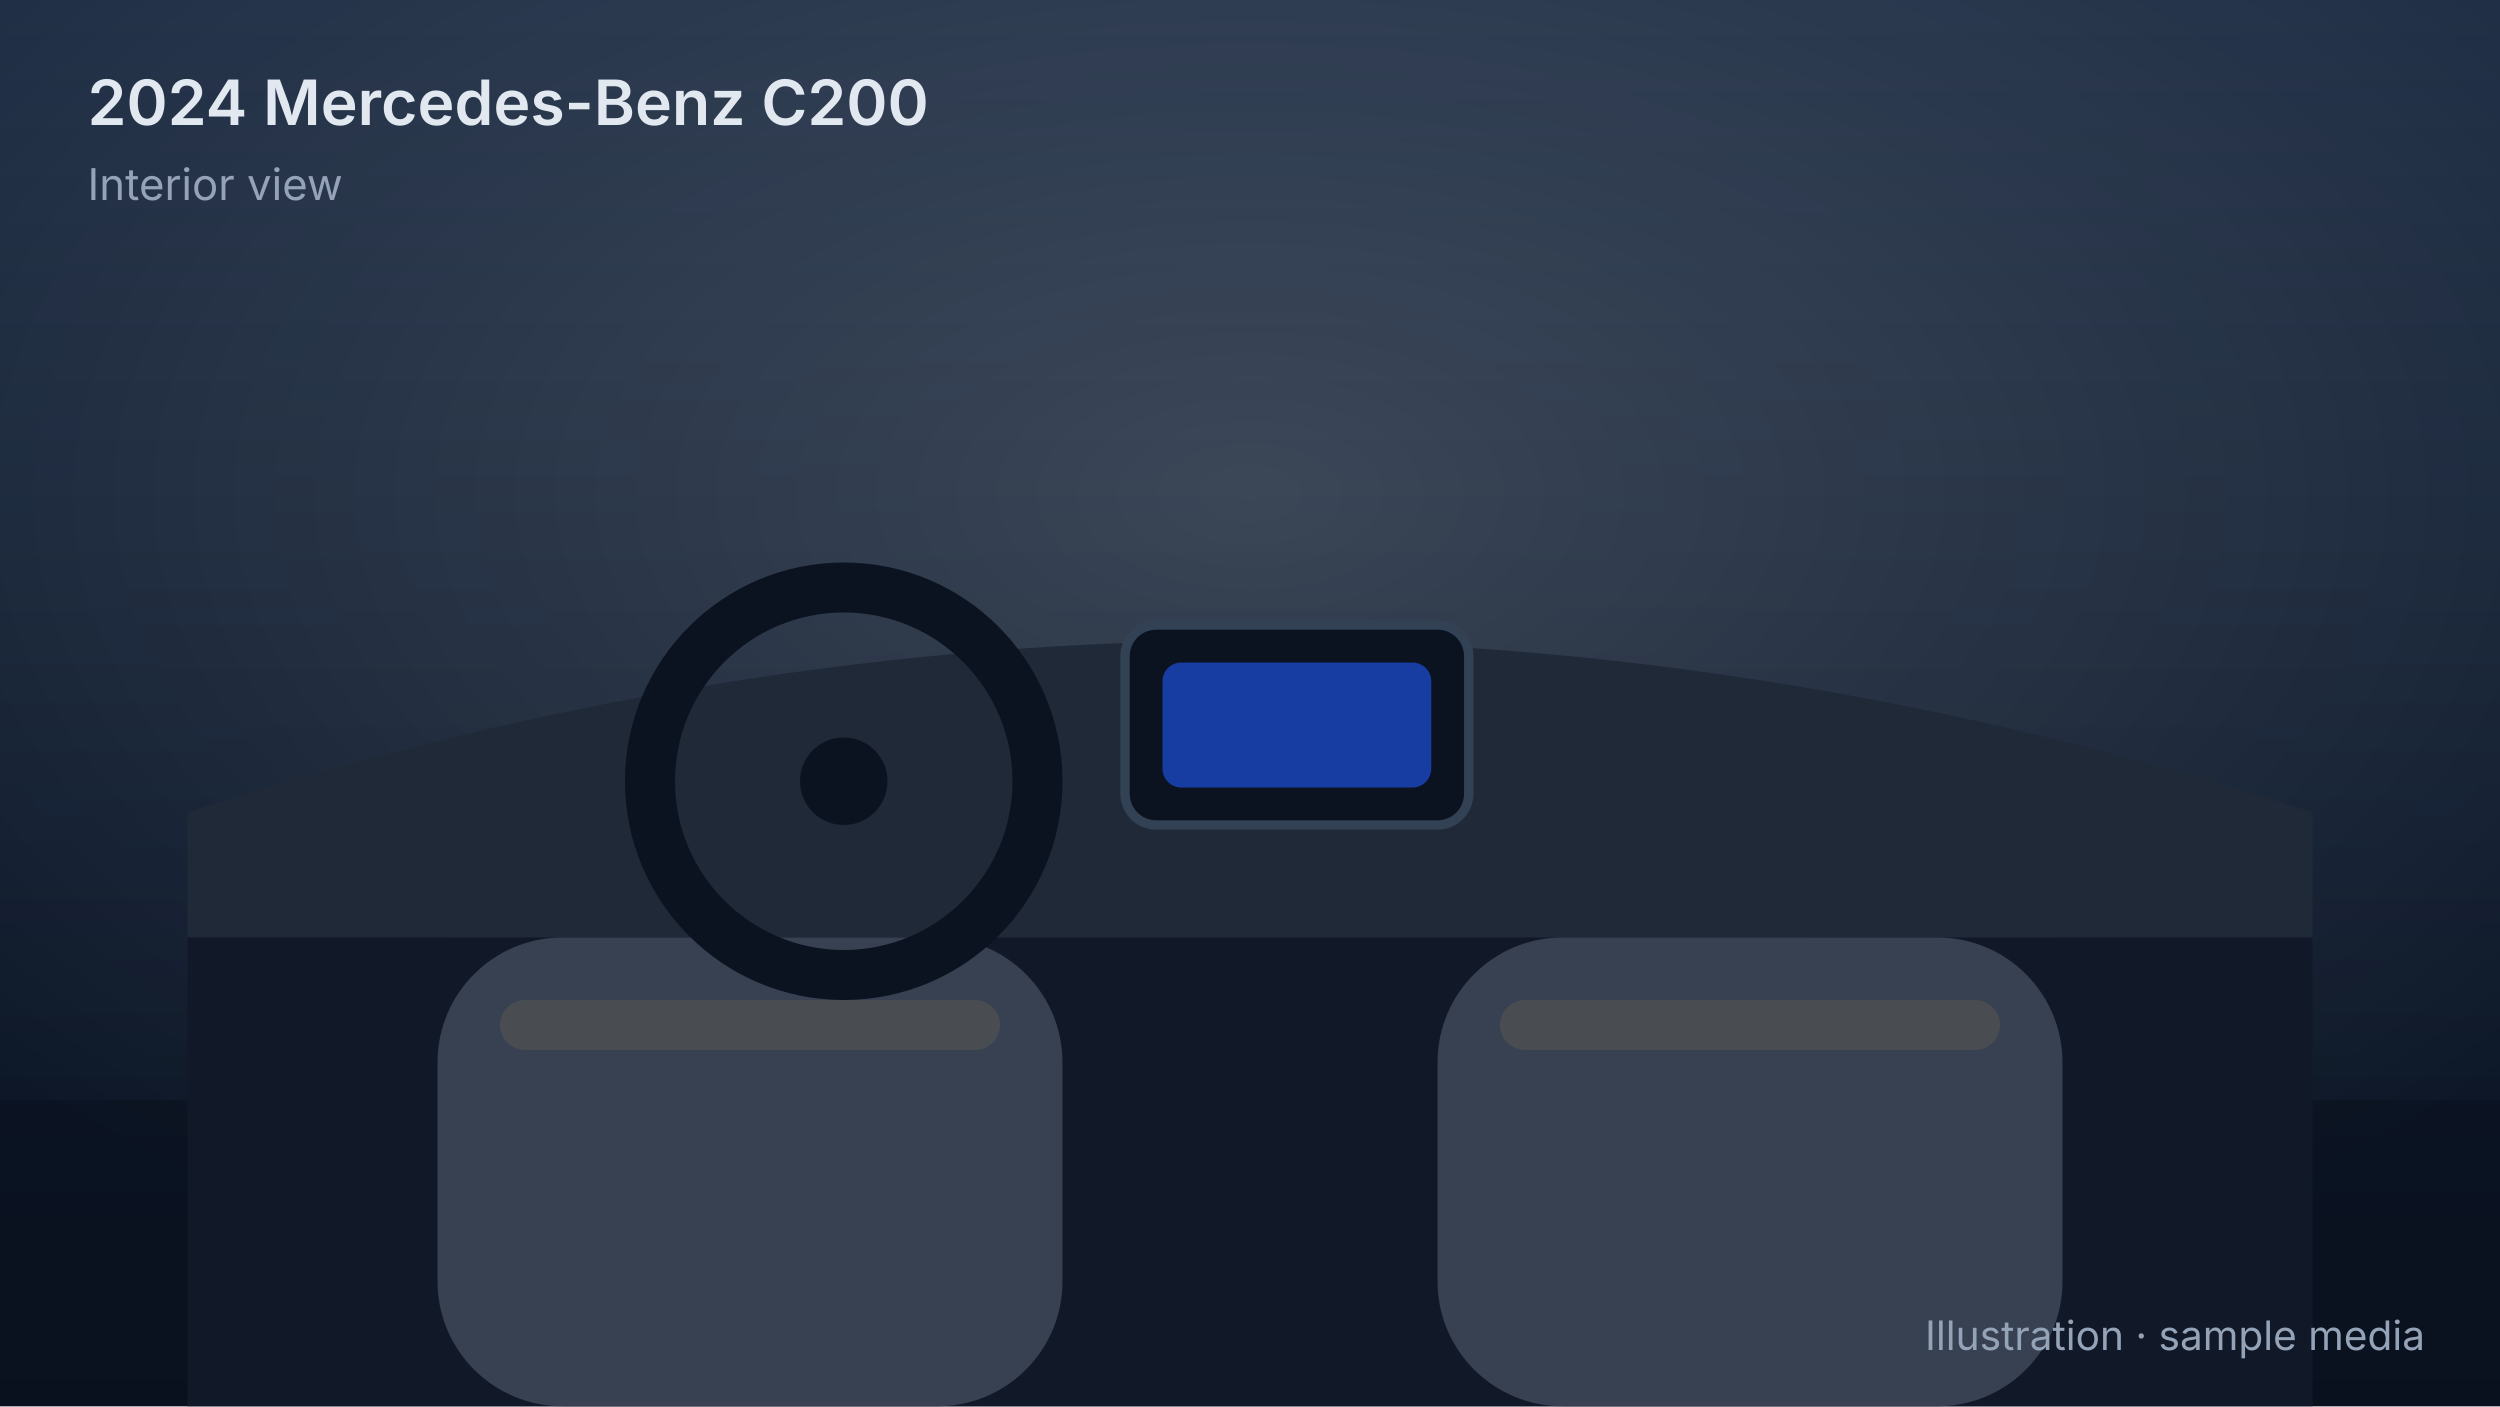
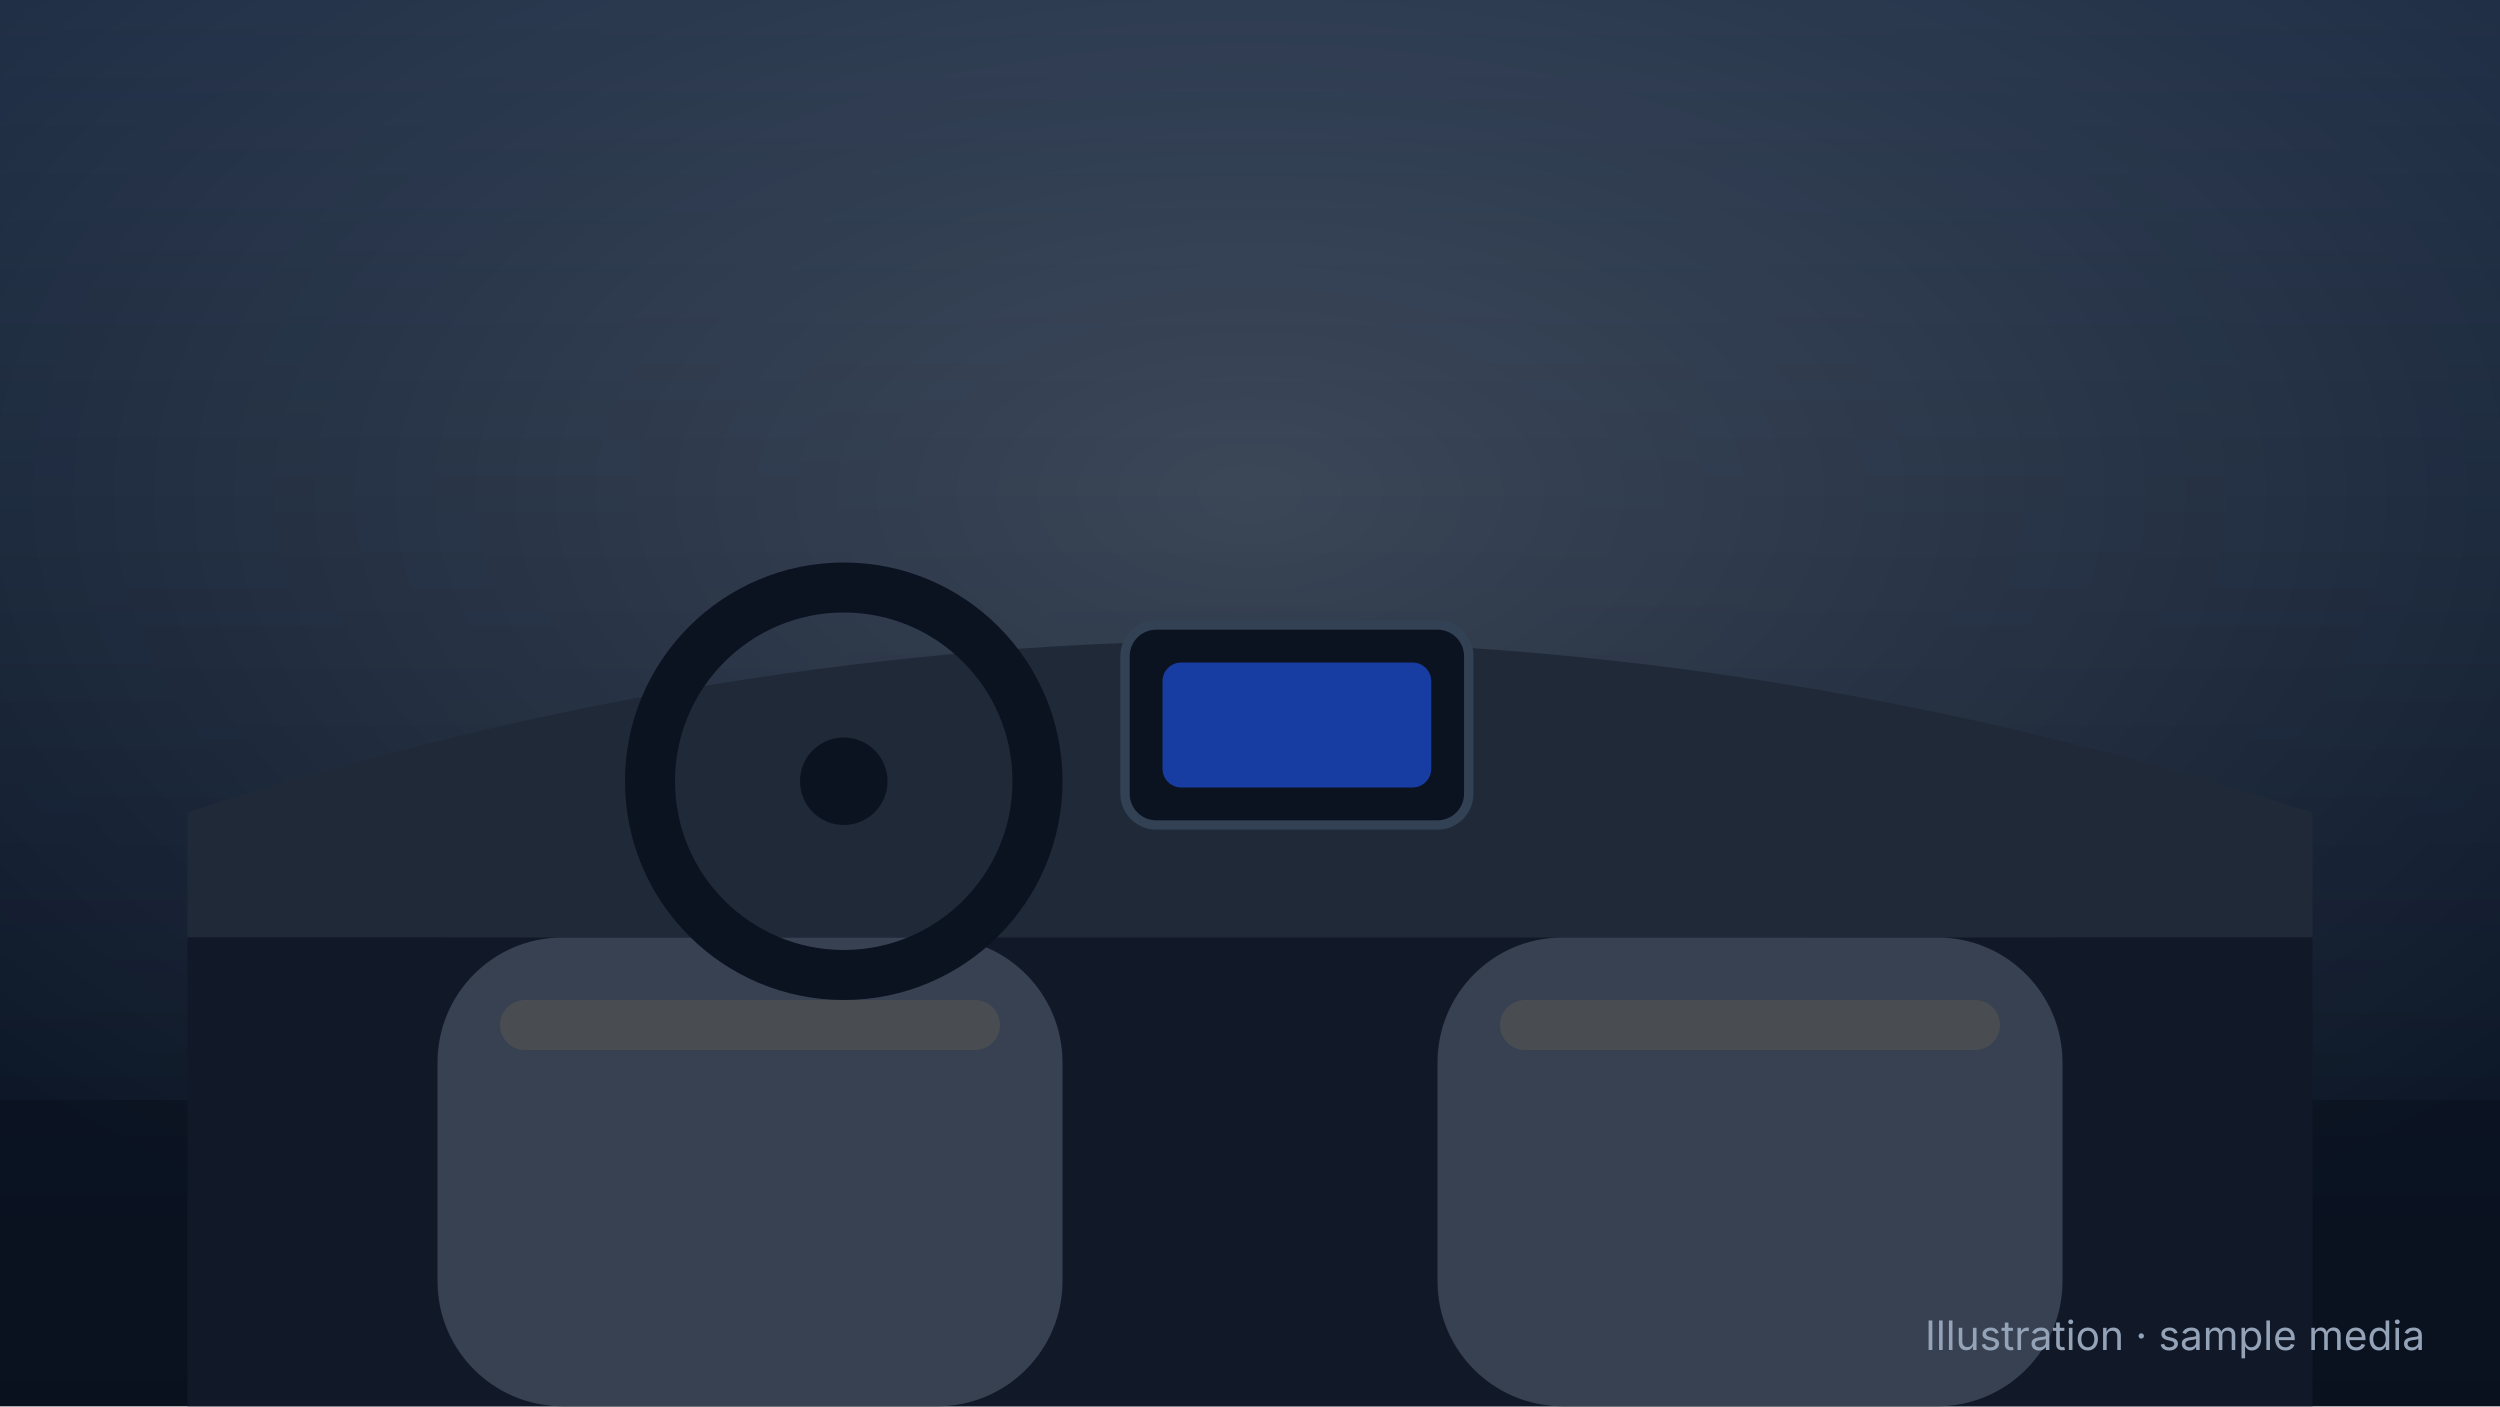
<svg xmlns="http://www.w3.org/2000/svg" viewBox="0 0 800 450" role="img" aria-label="2024 Mercedes-Benz C200 (interior, illustration)">
  <defs>
    <linearGradient id="bg" x1="0" y1="0" x2="0" y2="1">
      <stop offset="0" stop-color="#1e2d44" />
      <stop offset="0.62" stop-color="#0f1b2d" />
      <stop offset="1" stop-color="#0a1220" />
    </linearGradient>
    <radialGradient id="spot" cx="0.5" cy="0.35" r="0.65">
      <stop offset="0" stop-color="#ffffff" stop-opacity="0.16" />
      <stop offset="1" stop-color="#ffffff" stop-opacity="0" />
    </radialGradient>
    <linearGradient id="glass" x1="0" y1="0" x2="1" y2="1">
      <stop offset="0" stop-color="#9fc3e0" />
      <stop offset="1" stop-color="#2b4a6b" />
    </linearGradient>
  </defs>
  <rect width="800" height="450" fill="url(#bg)" />
  <rect width="800" height="450" fill="url(#spot)" />
  <rect y="352" width="800" height="98" fill="#09111d" opacity="0.55" />
  <path d="M60 260 Q400 150 740 260 L740 300 L60 300 Z" fill="#1f2937" />
  <path d="M60 300 L740 300 L740 450 L60 450 Z" fill="#111827" />
  <rect x="140" y="300" width="200" height="150" rx="40" fill="#374151" />
  <rect x="460" y="300" width="200" height="150" rx="40" fill="#374151" />
  <rect x="160" y="320" width="160" height="16" rx="8" fill="#494d52" />
  <rect x="480" y="320" width="160" height="16" rx="8" fill="#494d52" />
  <circle cx="270" cy="250" r="62" fill="none" stroke="#0b1220" stroke-width="16" />
  <circle cx="270" cy="250" r="14" fill="#0b1220" />
  <rect x="360" y="200" width="110" height="64" rx="10" fill="#0b1220" stroke="#334155" stroke-width="3" />
  <rect x="372" y="212" width="86" height="40" rx="6" fill="#1d4ed8" opacity="0.7" />
-   <text x="28" y="40" fill="#e2e8f0" font-family="Inter, Segoe UI, Arial, sans-serif" font-size="20" font-weight="600">2024 Mercedes-Benz C200</text>
-   <text x="28" y="64" fill="#94a3b8" font-family="Inter, Segoe UI, Arial, sans-serif" font-size="14">Interior view</text>
  <text x="776" y="432" text-anchor="end" fill="#94a3b8" font-family="Inter, Segoe UI, Arial, sans-serif" font-size="13">Illustration · sample media</text>
</svg>
